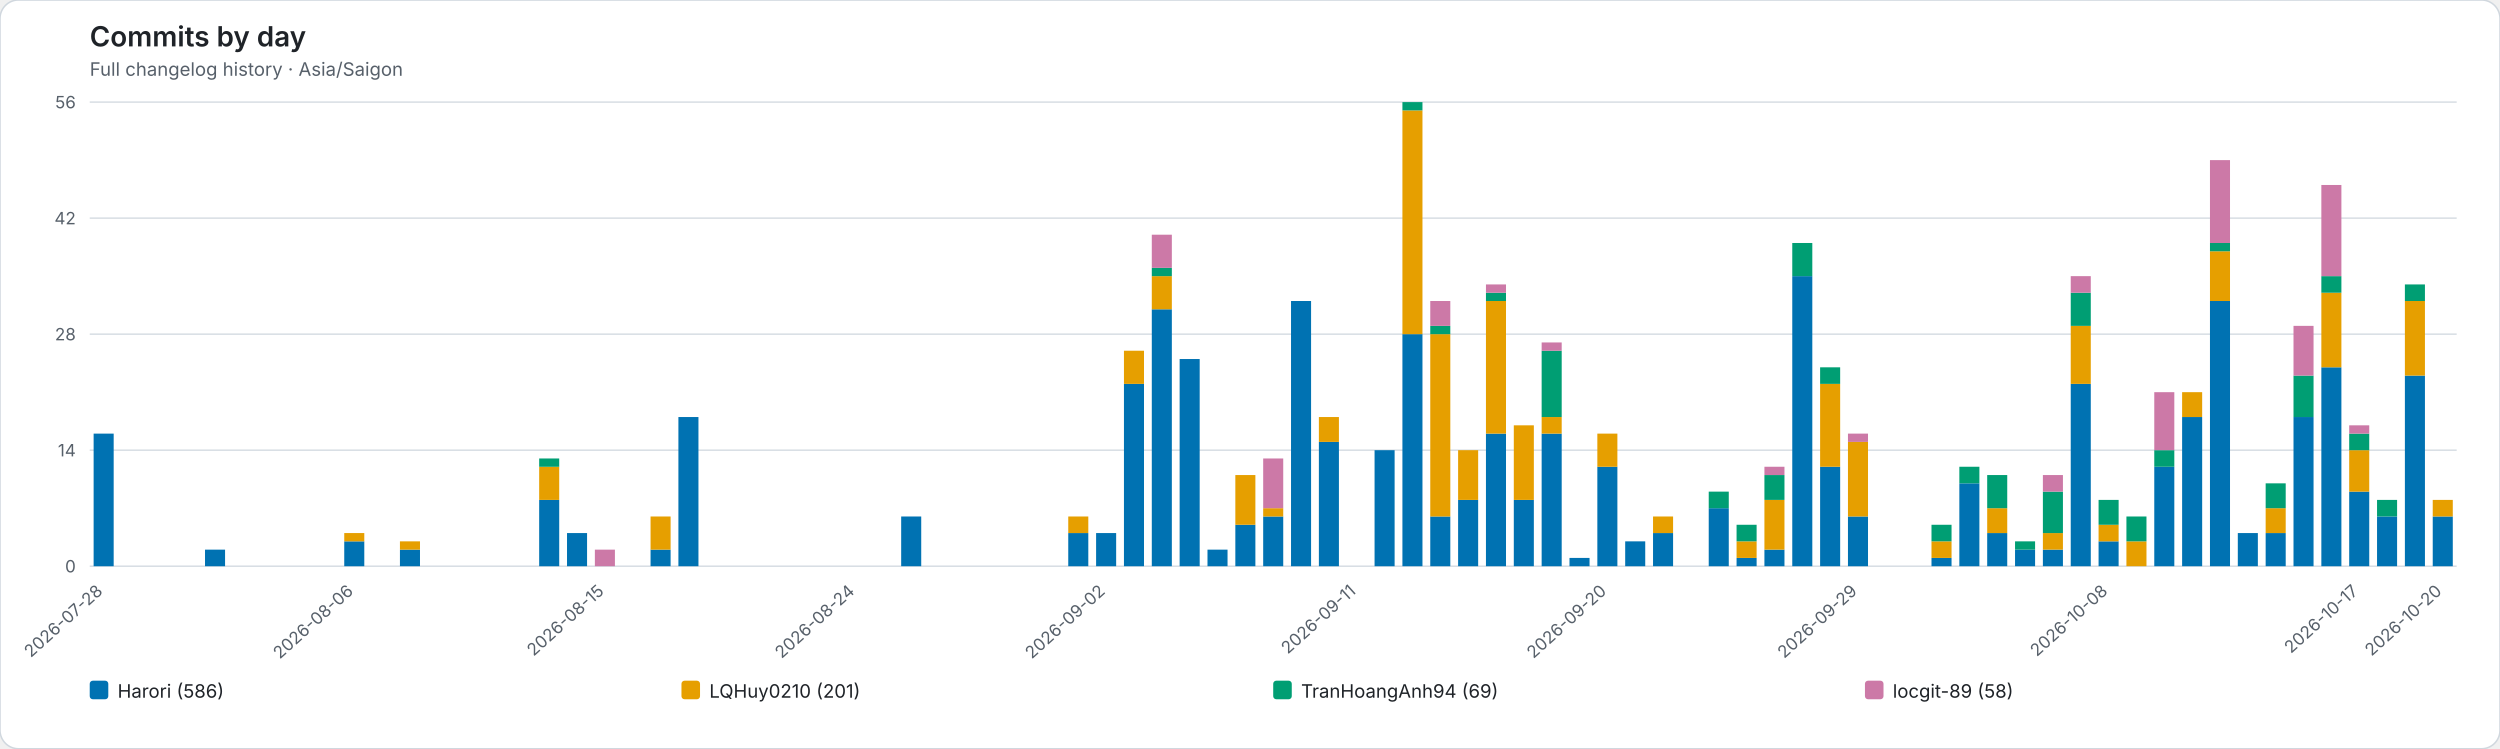
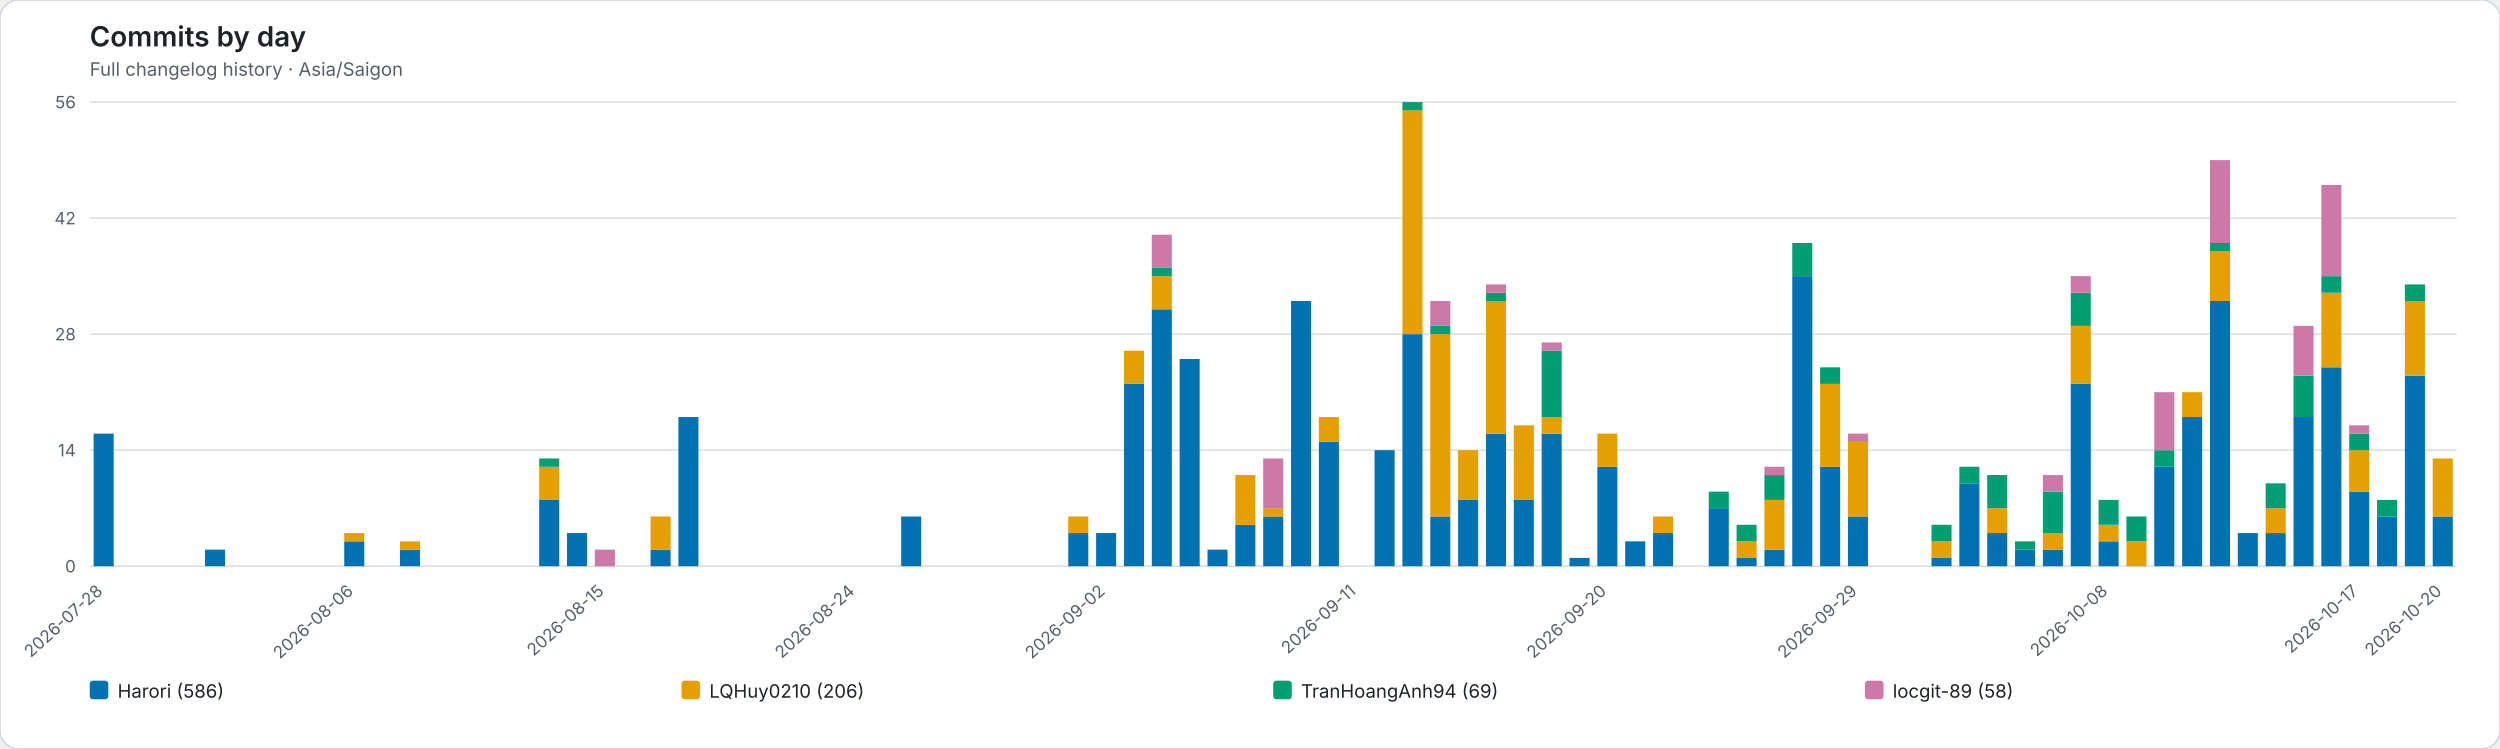
<svg xmlns="http://www.w3.org/2000/svg" role="img" viewBox="0 0 1616 484">
  <rect width="1616" height="484" rx="12" fill="#ffffff" stroke="#d0d7de" />
  <style>text{font-family:system-ui,-apple-system,BlinkMacSystemFont,"Segoe UI",sans-serif}.axis{fill:#57606a;font-size:11px}.heading{fill:#1f2328;font-size:18px;font-weight:600}.subheading{fill:#57606a;font-size:12px}.grid{stroke:#d8dee4;stroke-width:1}.legend{fill:#1f2328;font-size:12px}</style>
  <text class="heading" x="58" y="30">Commits by day</text>
  <text class="subheading" x="58" y="49">Full changelog history · Asia/Saigon</text>
  <line class="grid" x1="58" y1="366.00" x2="1588" y2="366.00" />
  <text class="axis" x="49" y="370.00" text-anchor="end">0</text>
  <line class="grid" x1="58" y1="291.00" x2="1588" y2="291.00" />
  <text class="axis" x="49" y="295.00" text-anchor="end">14</text>
  <line class="grid" x1="58" y1="216.00" x2="1588" y2="216.00" />
  <text class="axis" x="49" y="220.00" text-anchor="end">28</text>
  <line class="grid" x1="58" y1="141.00" x2="1588" y2="141.00" />
  <text class="axis" x="49" y="145.00" text-anchor="end">42</text>
  <line class="grid" x1="58" y1="66.00" x2="1588" y2="66.00" />
  <text class="axis" x="49" y="70.00" text-anchor="end">56</text>
  <g data-date="2026-07-28">
    <rect x="60.52" y="280.29" width="12.96" height="85.71" fill="#0072B2" />
  </g>
  <text class="axis" x="67.00" y="383" text-anchor="end" transform="rotate(-42 67.00 383)">2026-07-28</text>
  <g data-date="2026-07-29">
  </g>
  <g data-date="2026-07-30">
  </g>
  <g data-date="2026-07-31">
  </g>
  <g data-date="2026-08-01">
    <rect x="132.52" y="355.29" width="12.96" height="10.71" fill="#0072B2" />
  </g>
  <g data-date="2026-08-02">
  </g>
  <g data-date="2026-08-03">
  </g>
  <g data-date="2026-08-04">
  </g>
  <g data-date="2026-08-05">
  </g>
  <g data-date="2026-08-06">
    <rect x="222.52" y="349.93" width="12.96" height="16.07" fill="#0072B2" />
    <rect x="222.52" y="344.57" width="12.96" height="5.36" fill="#E69F00" />
  </g>
  <text class="axis" x="229.00" y="383" text-anchor="end" transform="rotate(-42 229.00 383)">2026-08-06</text>
  <g data-date="2026-08-07">
  </g>
  <g data-date="2026-08-08">
    <rect x="258.52" y="355.29" width="12.96" height="10.71" fill="#0072B2" />
    <rect x="258.52" y="349.93" width="12.96" height="5.36" fill="#E69F00" />
  </g>
  <g data-date="2026-08-09">
  </g>
  <g data-date="2026-08-10">
  </g>
  <g data-date="2026-08-11">
  </g>
  <g data-date="2026-08-12">
  </g>
  <g data-date="2026-08-13">
    <rect x="348.52" y="323.14" width="12.96" height="42.86" fill="#0072B2" />
    <rect x="348.52" y="301.71" width="12.96" height="21.43" fill="#E69F00" />
    <rect x="348.52" y="296.36" width="12.96" height="5.36" fill="#009E73" />
  </g>
  <g data-date="2026-08-14">
    <rect x="366.52" y="344.57" width="12.96" height="21.43" fill="#0072B2" />
  </g>
  <g data-date="2026-08-15">
    <rect x="384.52" y="355.29" width="12.96" height="10.71" fill="#CC79A7" />
  </g>
  <text class="axis" x="391.00" y="383" text-anchor="end" transform="rotate(-42 391.00 383)">2026-08-15</text>
  <g data-date="2026-08-16">
  </g>
  <g data-date="2026-08-17">
    <rect x="420.52" y="355.29" width="12.96" height="10.71" fill="#0072B2" />
    <rect x="420.52" y="333.86" width="12.96" height="21.43" fill="#E69F00" />
  </g>
  <g data-date="2026-08-18">
    <rect x="438.52" y="269.57" width="12.96" height="96.43" fill="#0072B2" />
  </g>
  <g data-date="2026-08-19">
  </g>
  <g data-date="2026-08-20">
  </g>
  <g data-date="2026-08-21">
  </g>
  <g data-date="2026-08-22">
  </g>
  <g data-date="2026-08-23">
  </g>
  <g data-date="2026-08-24">
  </g>
  <text class="axis" x="553.00" y="383" text-anchor="end" transform="rotate(-42 553.00 383)">2026-08-24</text>
  <g data-date="2026-08-25">
  </g>
  <g data-date="2026-08-26">
    <rect x="582.52" y="333.86" width="12.96" height="32.14" fill="#0072B2" />
  </g>
  <g data-date="2026-08-27">
  </g>
  <g data-date="2026-08-28">
  </g>
  <g data-date="2026-08-29">
  </g>
  <g data-date="2026-08-30">
  </g>
  <g data-date="2026-08-31">
  </g>
  <g data-date="2026-09-01">
    <rect x="690.52" y="344.57" width="12.96" height="21.43" fill="#0072B2" />
    <rect x="690.52" y="333.86" width="12.96" height="10.71" fill="#E69F00" />
  </g>
  <g data-date="2026-09-02">
    <rect x="708.52" y="344.57" width="12.96" height="21.43" fill="#0072B2" />
  </g>
  <text class="axis" x="715.00" y="383" text-anchor="end" transform="rotate(-42 715.00 383)">2026-09-02</text>
  <g data-date="2026-09-03">
    <rect x="726.52" y="248.14" width="12.96" height="117.86" fill="#0072B2" />
    <rect x="726.52" y="226.71" width="12.96" height="21.43" fill="#E69F00" />
  </g>
  <g data-date="2026-09-04">
    <rect x="744.52" y="199.93" width="12.96" height="166.07" fill="#0072B2" />
    <rect x="744.52" y="178.50" width="12.96" height="21.43" fill="#E69F00" />
    <rect x="744.52" y="173.14" width="12.96" height="5.36" fill="#009E73" />
    <rect x="744.52" y="151.71" width="12.96" height="21.43" fill="#CC79A7" />
  </g>
  <g data-date="2026-09-05">
    <rect x="762.52" y="232.07" width="12.96" height="133.93" fill="#0072B2" />
  </g>
  <g data-date="2026-09-06">
    <rect x="780.52" y="355.29" width="12.96" height="10.71" fill="#0072B2" />
  </g>
  <g data-date="2026-09-07">
    <rect x="798.52" y="339.21" width="12.96" height="26.79" fill="#0072B2" />
    <rect x="798.52" y="307.07" width="12.96" height="32.14" fill="#E69F00" />
  </g>
  <g data-date="2026-09-08">
    <rect x="816.52" y="333.86" width="12.96" height="32.14" fill="#0072B2" />
    <rect x="816.52" y="328.50" width="12.96" height="5.36" fill="#E69F00" />
    <rect x="816.52" y="296.36" width="12.96" height="32.14" fill="#CC79A7" />
  </g>
  <g data-date="2026-09-09">
    <rect x="834.52" y="194.57" width="12.96" height="171.43" fill="#0072B2" />
  </g>
  <g data-date="2026-09-10">
    <rect x="852.52" y="285.64" width="12.96" height="80.36" fill="#0072B2" />
    <rect x="852.52" y="269.57" width="12.96" height="16.07" fill="#E69F00" />
  </g>
  <g data-date="2026-09-11">
  </g>
  <text class="axis" x="877.00" y="383" text-anchor="end" transform="rotate(-42 877.00 383)">2026-09-11</text>
  <g data-date="2026-09-12">
    <rect x="888.52" y="291.00" width="12.96" height="75.00" fill="#0072B2" />
  </g>
  <g data-date="2026-09-13">
    <rect x="906.52" y="216.00" width="12.96" height="150.00" fill="#0072B2" />
    <rect x="906.52" y="71.36" width="12.96" height="144.64" fill="#E69F00" />
    <rect x="906.52" y="66.00" width="12.96" height="5.36" fill="#009E73" />
  </g>
  <g data-date="2026-09-14">
    <rect x="924.52" y="333.86" width="12.96" height="32.14" fill="#0072B2" />
    <rect x="924.52" y="216.00" width="12.96" height="117.86" fill="#E69F00" />
    <rect x="924.52" y="210.64" width="12.96" height="5.36" fill="#009E73" />
    <rect x="924.52" y="194.57" width="12.96" height="16.07" fill="#CC79A7" />
  </g>
  <g data-date="2026-09-15">
    <rect x="942.52" y="323.14" width="12.96" height="42.86" fill="#0072B2" />
    <rect x="942.52" y="291.00" width="12.96" height="32.14" fill="#E69F00" />
  </g>
  <g data-date="2026-09-16">
    <rect x="960.52" y="280.29" width="12.96" height="85.71" fill="#0072B2" />
    <rect x="960.52" y="194.57" width="12.96" height="85.71" fill="#E69F00" />
    <rect x="960.52" y="189.21" width="12.96" height="5.36" fill="#009E73" />
    <rect x="960.52" y="183.86" width="12.96" height="5.36" fill="#CC79A7" />
  </g>
  <g data-date="2026-09-17">
    <rect x="978.52" y="323.14" width="12.96" height="42.86" fill="#0072B2" />
    <rect x="978.52" y="274.93" width="12.96" height="48.21" fill="#E69F00" />
  </g>
  <g data-date="2026-09-18">
    <rect x="996.52" y="280.29" width="12.96" height="85.71" fill="#0072B2" />
    <rect x="996.52" y="269.57" width="12.96" height="10.71" fill="#E69F00" />
    <rect x="996.52" y="226.71" width="12.96" height="42.86" fill="#009E73" />
    <rect x="996.52" y="221.36" width="12.96" height="5.36" fill="#CC79A7" />
  </g>
  <g data-date="2026-09-19">
    <rect x="1014.52" y="360.64" width="12.96" height="5.36" fill="#0072B2" />
  </g>
  <g data-date="2026-09-20">
    <rect x="1032.52" y="301.71" width="12.96" height="64.29" fill="#0072B2" />
    <rect x="1032.52" y="280.29" width="12.96" height="21.43" fill="#E69F00" />
  </g>
  <text class="axis" x="1039.00" y="383" text-anchor="end" transform="rotate(-42 1039.00 383)">2026-09-20</text>
  <g data-date="2026-09-21">
    <rect x="1050.52" y="349.93" width="12.96" height="16.07" fill="#0072B2" />
  </g>
  <g data-date="2026-09-22">
    <rect x="1068.52" y="344.57" width="12.96" height="21.43" fill="#0072B2" />
    <rect x="1068.52" y="333.86" width="12.96" height="10.71" fill="#E69F00" />
  </g>
  <g data-date="2026-09-23">
  </g>
  <g data-date="2026-09-24">
    <rect x="1104.52" y="328.50" width="12.96" height="37.50" fill="#0072B2" />
    <rect x="1104.52" y="317.79" width="12.96" height="10.71" fill="#009E73" />
  </g>
  <g data-date="2026-09-25">
    <rect x="1122.52" y="360.64" width="12.96" height="5.36" fill="#0072B2" />
    <rect x="1122.52" y="349.93" width="12.96" height="10.71" fill="#E69F00" />
    <rect x="1122.52" y="339.21" width="12.96" height="10.71" fill="#009E73" />
  </g>
  <g data-date="2026-09-26">
    <rect x="1140.52" y="355.29" width="12.96" height="10.71" fill="#0072B2" />
    <rect x="1140.52" y="323.14" width="12.96" height="32.14" fill="#E69F00" />
    <rect x="1140.52" y="307.07" width="12.96" height="16.07" fill="#009E73" />
    <rect x="1140.52" y="301.71" width="12.96" height="5.36" fill="#CC79A7" />
  </g>
  <g data-date="2026-09-27">
    <rect x="1158.52" y="178.50" width="12.96" height="187.50" fill="#0072B2" />
    <rect x="1158.52" y="157.07" width="12.96" height="21.43" fill="#009E73" />
  </g>
  <g data-date="2026-09-28">
    <rect x="1176.52" y="301.71" width="12.96" height="64.29" fill="#0072B2" />
    <rect x="1176.52" y="248.14" width="12.96" height="53.57" fill="#E69F00" />
    <rect x="1176.52" y="237.43" width="12.96" height="10.71" fill="#009E73" />
  </g>
  <g data-date="2026-09-29">
    <rect x="1194.52" y="333.86" width="12.96" height="32.14" fill="#0072B2" />
    <rect x="1194.52" y="285.64" width="12.96" height="48.21" fill="#E69F00" />
    <rect x="1194.52" y="280.29" width="12.96" height="5.36" fill="#CC79A7" />
  </g>
  <text class="axis" x="1201.00" y="383" text-anchor="end" transform="rotate(-42 1201.00 383)">2026-09-29</text>
  <g data-date="2026-09-30">
  </g>
  <g data-date="2026-10-01">
  </g>
  <g data-date="2026-10-02">
    <rect x="1248.52" y="360.64" width="12.96" height="5.36" fill="#0072B2" />
    <rect x="1248.52" y="349.93" width="12.96" height="10.71" fill="#E69F00" />
    <rect x="1248.52" y="339.21" width="12.96" height="10.71" fill="#009E73" />
  </g>
  <g data-date="2026-10-03">
    <rect x="1266.52" y="312.43" width="12.96" height="53.57" fill="#0072B2" />
    <rect x="1266.52" y="301.71" width="12.96" height="10.71" fill="#009E73" />
  </g>
  <g data-date="2026-10-04">
    <rect x="1284.52" y="344.57" width="12.96" height="21.43" fill="#0072B2" />
    <rect x="1284.52" y="328.50" width="12.96" height="16.07" fill="#E69F00" />
    <rect x="1284.52" y="307.07" width="12.96" height="21.43" fill="#009E73" />
  </g>
  <g data-date="2026-10-05">
    <rect x="1302.52" y="355.29" width="12.96" height="10.71" fill="#0072B2" />
    <rect x="1302.52" y="349.93" width="12.96" height="5.36" fill="#009E73" />
  </g>
  <g data-date="2026-10-06">
    <rect x="1320.52" y="355.29" width="12.96" height="10.71" fill="#0072B2" />
    <rect x="1320.52" y="344.57" width="12.96" height="10.71" fill="#E69F00" />
    <rect x="1320.52" y="317.79" width="12.96" height="26.79" fill="#009E73" />
    <rect x="1320.52" y="307.07" width="12.96" height="10.71" fill="#CC79A7" />
  </g>
  <g data-date="2026-10-07">
    <rect x="1338.52" y="248.14" width="12.96" height="117.86" fill="#0072B2" />
    <rect x="1338.52" y="210.64" width="12.96" height="37.50" fill="#E69F00" />
    <rect x="1338.52" y="189.21" width="12.96" height="21.43" fill="#009E73" />
    <rect x="1338.52" y="178.50" width="12.96" height="10.71" fill="#CC79A7" />
  </g>
  <g data-date="2026-10-08">
    <rect x="1356.52" y="349.93" width="12.96" height="16.07" fill="#0072B2" />
    <rect x="1356.52" y="339.21" width="12.96" height="10.71" fill="#E69F00" />
    <rect x="1356.52" y="323.14" width="12.96" height="16.07" fill="#009E73" />
  </g>
  <text class="axis" x="1363.00" y="383" text-anchor="end" transform="rotate(-42 1363.00 383)">2026-10-08</text>
  <g data-date="2026-10-09">
    <rect x="1374.52" y="349.93" width="12.96" height="16.07" fill="#E69F00" />
    <rect x="1374.52" y="333.86" width="12.96" height="16.07" fill="#009E73" />
  </g>
  <g data-date="2026-10-10">
    <rect x="1392.52" y="301.71" width="12.96" height="64.29" fill="#0072B2" />
    <rect x="1392.52" y="291.00" width="12.96" height="10.71" fill="#009E73" />
    <rect x="1392.52" y="253.50" width="12.96" height="37.50" fill="#CC79A7" />
  </g>
  <g data-date="2026-10-11">
    <rect x="1410.52" y="269.57" width="12.96" height="96.43" fill="#0072B2" />
    <rect x="1410.52" y="253.50" width="12.96" height="16.07" fill="#E69F00" />
  </g>
  <g data-date="2026-10-12">
    <rect x="1428.52" y="194.57" width="12.96" height="171.43" fill="#0072B2" />
    <rect x="1428.52" y="162.43" width="12.96" height="32.14" fill="#E69F00" />
    <rect x="1428.52" y="157.07" width="12.96" height="5.36" fill="#009E73" />
    <rect x="1428.52" y="103.50" width="12.96" height="53.57" fill="#CC79A7" />
  </g>
  <g data-date="2026-10-13">
    <rect x="1446.52" y="344.57" width="12.96" height="21.43" fill="#0072B2" />
  </g>
  <g data-date="2026-10-14">
    <rect x="1464.52" y="344.57" width="12.96" height="21.43" fill="#0072B2" />
    <rect x="1464.52" y="328.50" width="12.96" height="16.07" fill="#E69F00" />
    <rect x="1464.52" y="312.43" width="12.96" height="16.07" fill="#009E73" />
  </g>
  <g data-date="2026-10-15">
    <rect x="1482.52" y="269.57" width="12.96" height="96.43" fill="#0072B2" />
    <rect x="1482.52" y="242.79" width="12.96" height="26.79" fill="#009E73" />
    <rect x="1482.52" y="210.64" width="12.96" height="32.14" fill="#CC79A7" />
  </g>
  <g data-date="2026-10-16">
    <rect x="1500.52" y="237.43" width="12.96" height="128.57" fill="#0072B2" />
    <rect x="1500.52" y="189.21" width="12.96" height="48.21" fill="#E69F00" />
    <rect x="1500.52" y="178.50" width="12.96" height="10.71" fill="#009E73" />
    <rect x="1500.52" y="119.57" width="12.96" height="58.93" fill="#CC79A7" />
  </g>
  <g data-date="2026-10-17">
    <rect x="1518.52" y="317.79" width="12.96" height="48.21" fill="#0072B2" />
    <rect x="1518.52" y="291.00" width="12.96" height="26.79" fill="#E69F00" />
    <rect x="1518.52" y="280.29" width="12.96" height="10.71" fill="#009E73" />
    <rect x="1518.52" y="274.93" width="12.96" height="5.36" fill="#CC79A7" />
  </g>
  <text class="axis" x="1525.00" y="383" text-anchor="end" transform="rotate(-42 1525.00 383)">2026-10-17</text>
  <g data-date="2026-10-18">
    <rect x="1536.52" y="333.86" width="12.96" height="32.14" fill="#0072B2" />
    <rect x="1536.52" y="323.14" width="12.96" height="10.71" fill="#009E73" />
  </g>
  <g data-date="2026-10-19">
    <rect x="1554.52" y="242.79" width="12.96" height="123.21" fill="#0072B2" />
    <rect x="1554.52" y="194.57" width="12.96" height="48.21" fill="#E69F00" />
    <rect x="1554.52" y="183.86" width="12.96" height="10.71" fill="#009E73" />
  </g>
  <g data-date="2026-10-20">
    <rect x="1572.52" y="333.86" width="12.96" height="32.14" fill="#0072B2" />
-     <rect x="1572.52" y="323.14" width="12.96" height="10.71" fill="#E69F00" />
+     <rect x="1572.52" y="296.36" width="12.96" height="37.50" fill="#E69F00" />
  </g>
  <text class="axis" x="1579.00" y="383" text-anchor="end" transform="rotate(-42 1579.00 383)">2026-10-20</text>
  <rect x="58.00" y="440" width="12" height="12" rx="2" fill="#0072B2" />
  <text class="legend" x="76.00" y="451">Harori (586)</text>
  <rect x="440.50" y="440" width="12" height="12" rx="2" fill="#E69F00" />
-   <text class="legend" x="458.50" y="451">LQHuy0210 (201)</text>
+   <text class="legend" x="458.50" y="451">LQHuy0210 (206)</text>
  <rect x="823.00" y="440" width="12" height="12" rx="2" fill="#009E73" />
  <text class="legend" x="841.00" y="451">TranHoangAnh94 (69)</text>
  <rect x="1205.50" y="440" width="12" height="12" rx="2" fill="#CC79A7" />
  <text class="legend" x="1223.50" y="451">locgit-89 (58)</text>
</svg>
